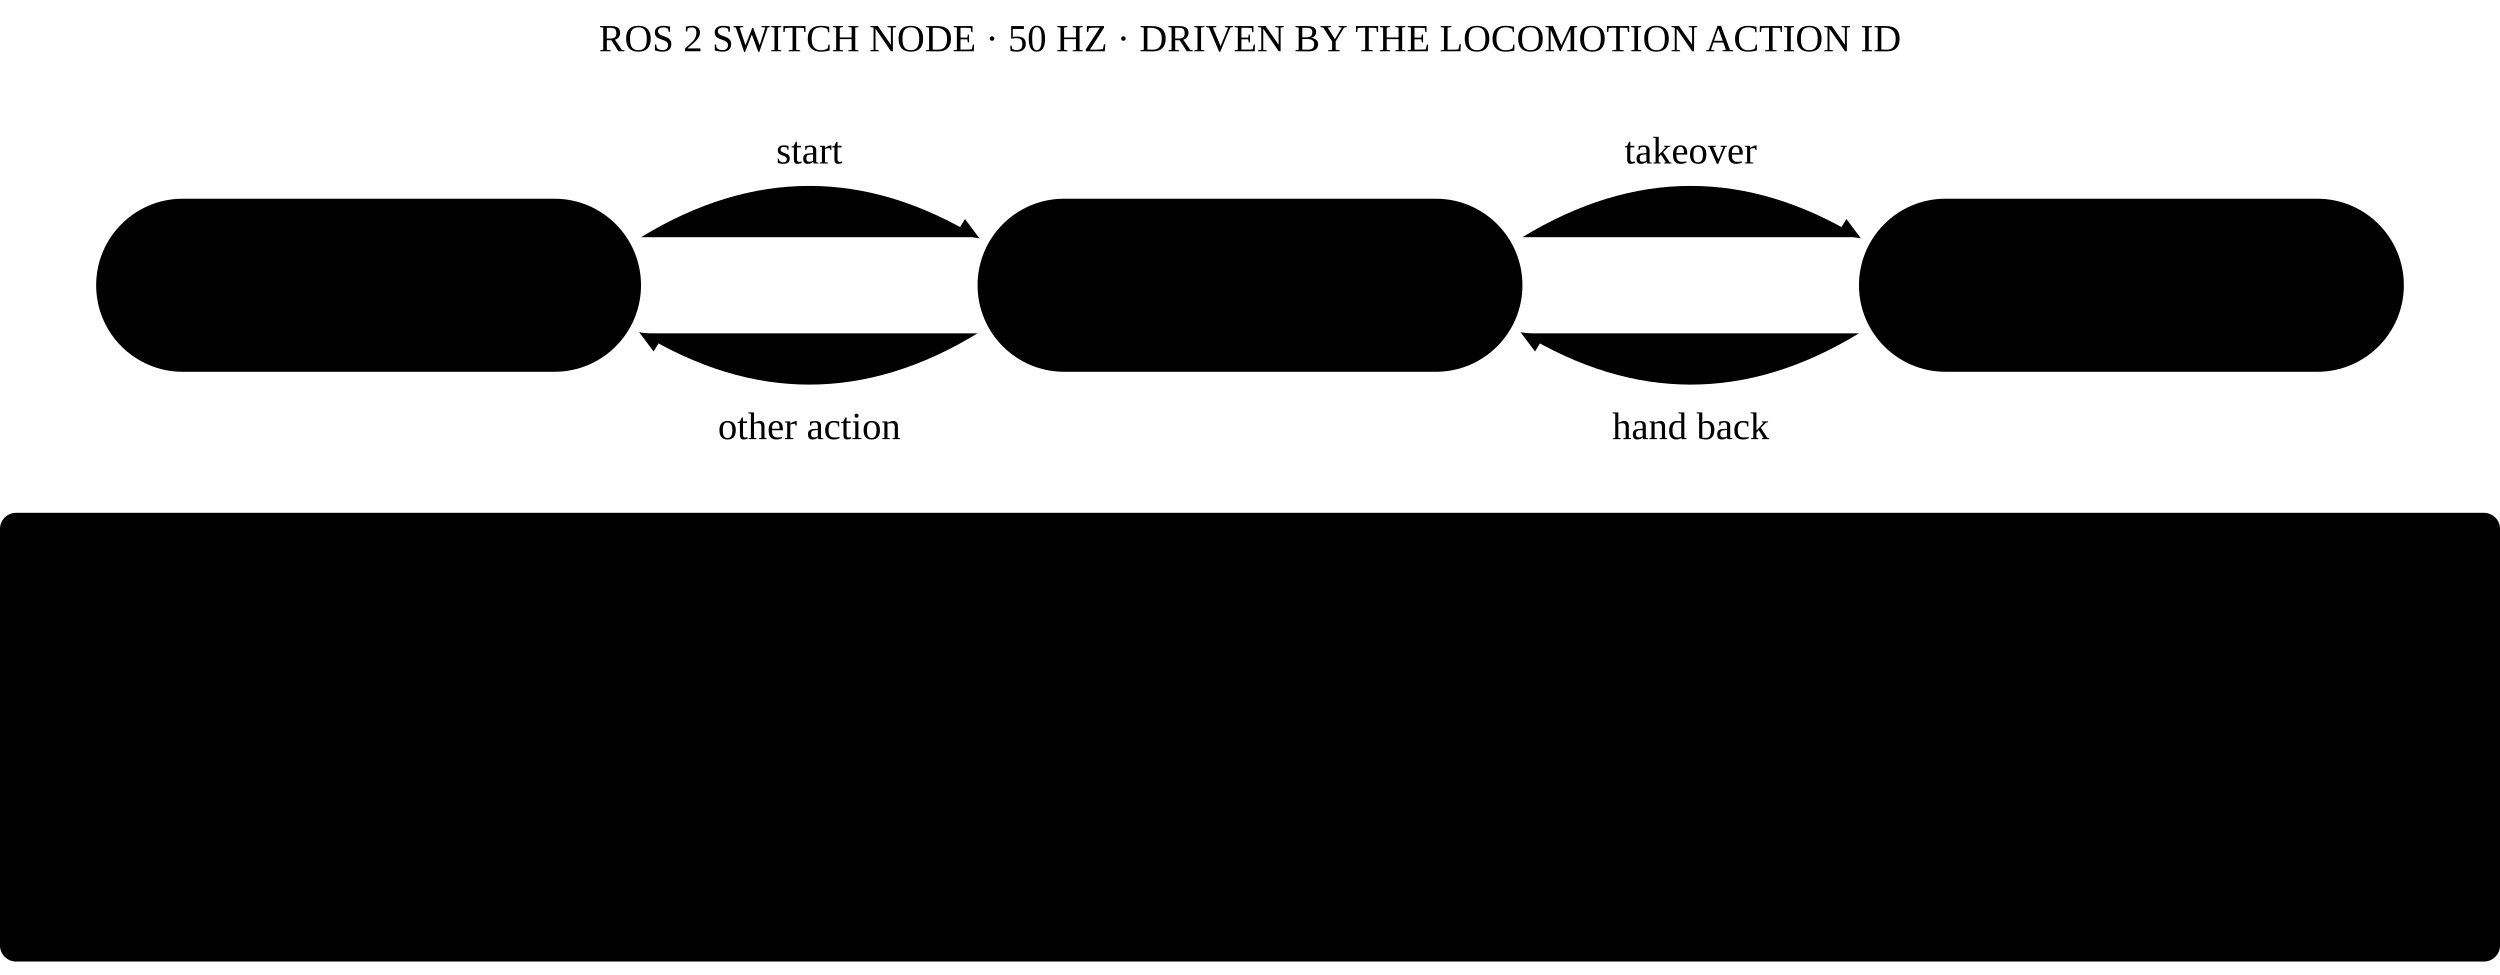
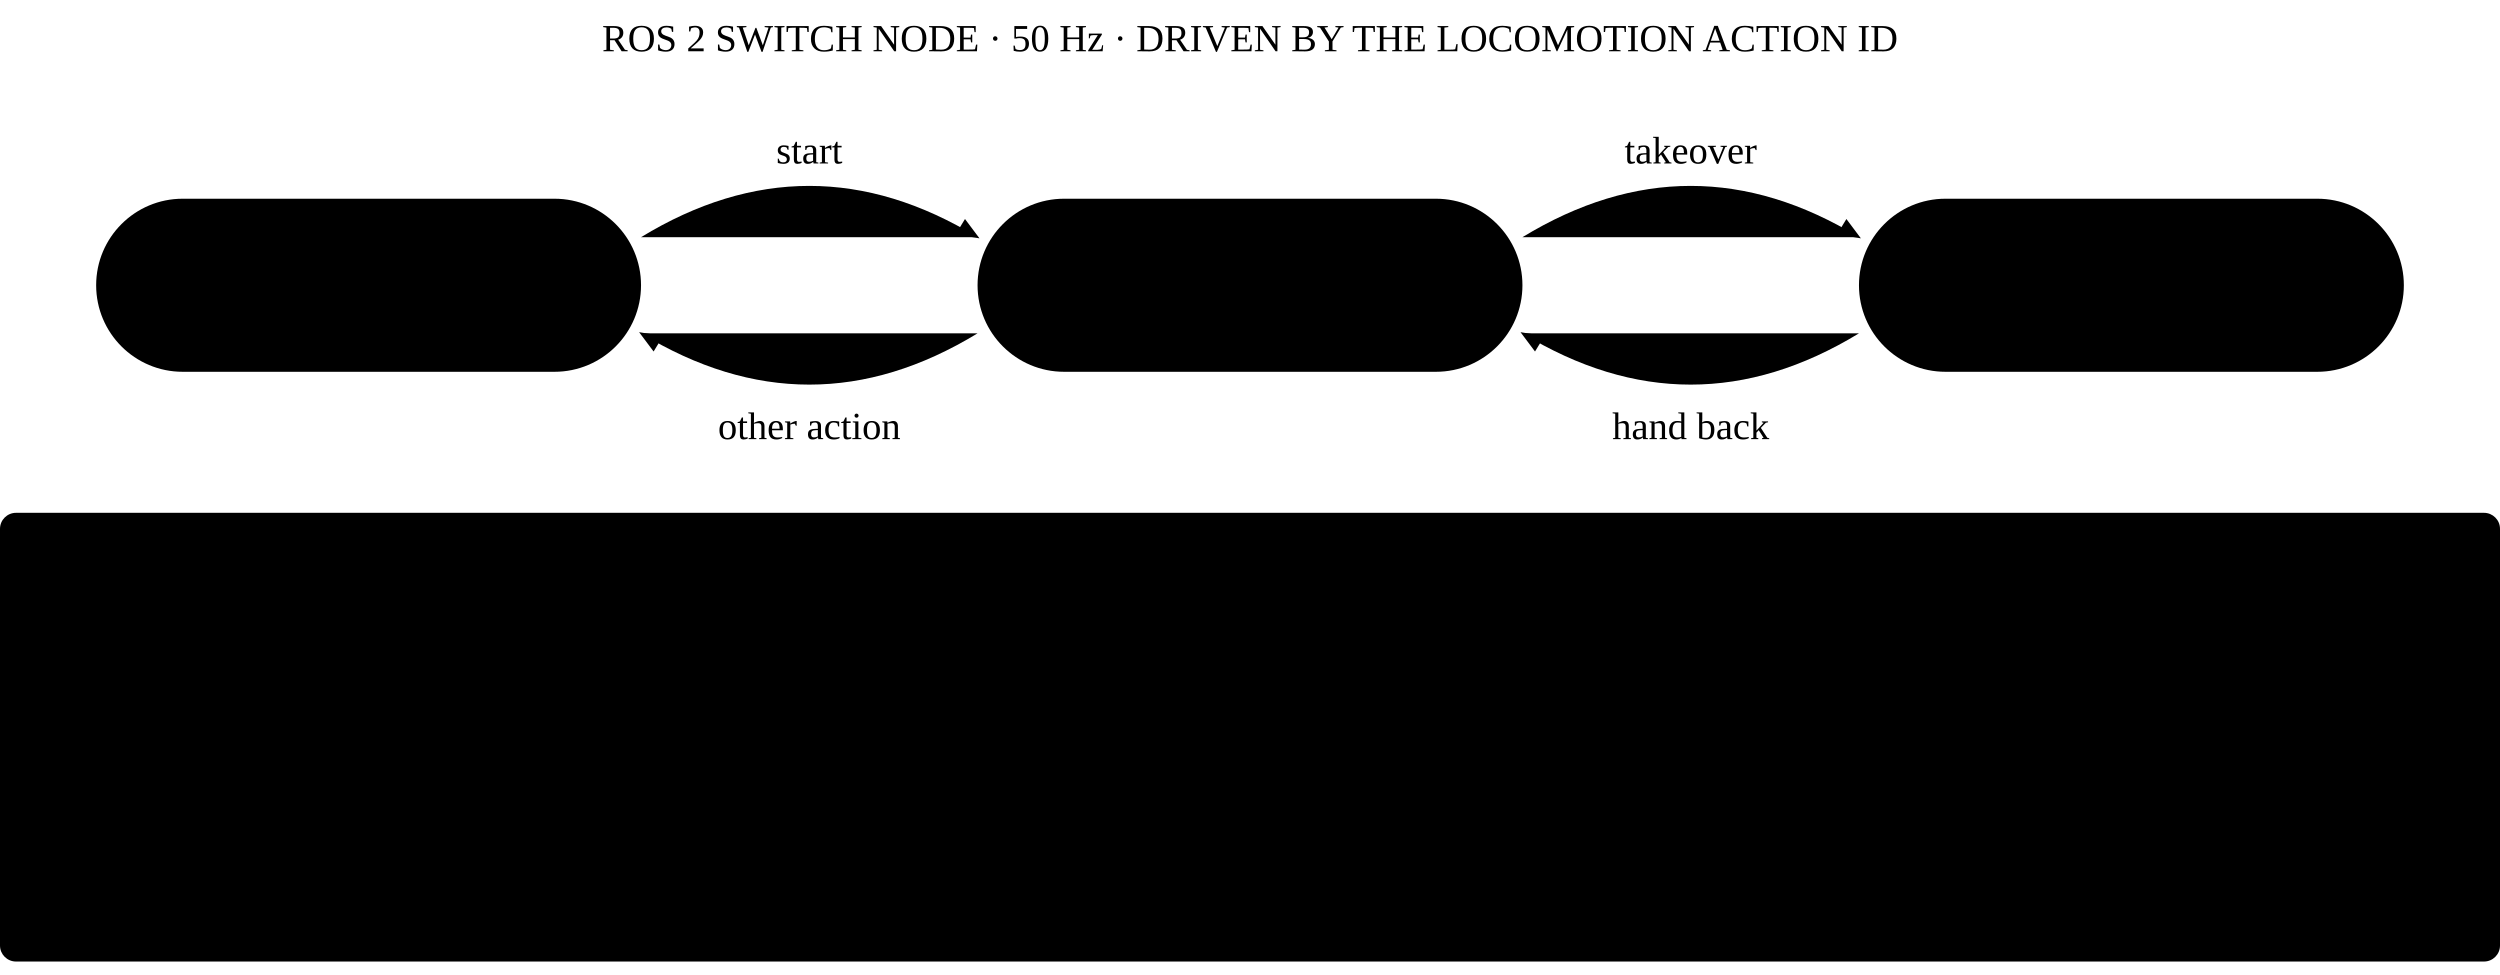
<svg xmlns="http://www.w3.org/2000/svg" class="fig-svg" viewBox="0 0 780 304" role="img" aria-label="Autonomy / teleoperation switching state machine and the takeover output rule">
  <defs>
    <marker id="honor_fsm-ah" viewBox="0 0 10 10" refX="9" refY="5" markerWidth="7" markerHeight="7" orient="auto-start-reverse">
      <path d="M0,1 L10,5 L0,9 z" class="ah" />
    </marker>
    <marker id="honor_fsm-ahacc" viewBox="0 0 10 10" refX="9" refY="5" markerWidth="7" markerHeight="7" orient="auto-start-reverse">
      <path d="M0,1 L10,5 L0,9 z" class="ah k-acc" />
    </marker>
    <marker id="honor_fsm-ahblue" viewBox="0 0 10 10" refX="9" refY="5" markerWidth="7" markerHeight="7" orient="auto-start-reverse">
      <path d="M0,1 L10,5 L0,9 z" class="ah k-blue" />
    </marker>
    <marker id="honor_fsm-ahmut" viewBox="0 0 10 10" refX="9" refY="5" markerWidth="7" markerHeight="7" orient="auto-start-reverse">
      <path d="M0,1 L10,5 L0,9 z" class="ah k-mut" />
    </marker>
  </defs>
-   <text x="390.0" y="16.0" class="cap" text-anchor="middle">ROS 2 SWITCH NODE · 50 HZ · DRIVEN BY THE LOCOMOTION ACTION ID</text>
+   <text x="390.0" y="16.0" class="cap" text-anchor="middle">ROS 2 SWITCH NODE · 50 Hz · DRIVEN BY THE LOCOMOTION ACTION ID</text>
  <rect x="30.0" y="62.0" width="170.0" height="54.0" rx="27" class="box k-mut" />
  <text x="115.0" y="86.2" class="t" text-anchor="middle">WAITING</text>
  <text x="115.0" y="100.6" class="m" text-anchor="middle">no commands sent</text>
  <rect x="305.0" y="62.0" width="170.0" height="54.0" rx="27" class="box k-acc" />
  <text x="390.0" y="86.2" class="t" text-anchor="middle">VLA AUTONOMOUS</text>
  <text x="390.0" y="100.6" class="m" text-anchor="middle">policy streams actions</text>
  <rect x="580.0" y="62.0" width="170.0" height="54.0" rx="27" class="box k-blue" />
  <text x="665.0" y="86.2" class="t" text-anchor="middle">TELEOP TAKEOVER</text>
  <text x="665.0" y="100.6" class="m" text-anchor="middle">operator drives via Pico</text>
  <path d="M200,74 Q252.5,42 305,74" class="ln" marker-end="url(#honor_fsm-ah)" />
  <path d="M305,104 Q252.5,136 200,104" class="ln" marker-end="url(#honor_fsm-ah)" />
  <text x="252.5" y="51.0" class="s" text-anchor="middle">start</text>
  <text x="252.5" y="137.0" class="s" text-anchor="middle">other action</text>
  <path d="M475,74 Q527.5,42 580,74" class="ln k-acc" marker-end="url(#honor_fsm-ahacc)" />
  <path d="M580,104 Q527.5,136 475,104" class="ln k-blue" marker-end="url(#honor_fsm-ahblue)" />
  <text x="527.5" y="51.0" class="s" text-anchor="middle">takeover</text>
  <text x="527.5" y="137.0" class="s" text-anchor="middle">hand back</text>
  <rect x="0.0" y="160.0" width="780.0" height="140.0" rx="5" class="box" />
  <text x="18.0" y="182.0" class="cap">OUTPUT DURING TAKEOVER (NO JOINT JUMP)</text>
  <text x="18.0" y="210.0" class="serif">a(t)  =  a_VLA(t₀)  +  [ q_teleop(t) − q_teleop(t₀) ]</text>
  <text x="18.0" y="232.0" class="m">t₀ = first frame after the switch → the robot continues from its current pose instead of</text>
  <text x="18.0" y="246.0" class="m">     jumping to the teleoperator's absolute joint angles</text>
  <line x1="18.0" y1="258.0" x2="762.0" y2="258.0" class="grid" />
  <text x="18.0" y="274.0" class="m">logged per frame: transition mode · control state</text>
  <text x="18.0" y="288.0" class="m">topic gap &gt; 0.3 s (15 frames at 50 Hz) ⇒ untracked step; the episode no longer counts as fully autonomous</text>
</svg>
